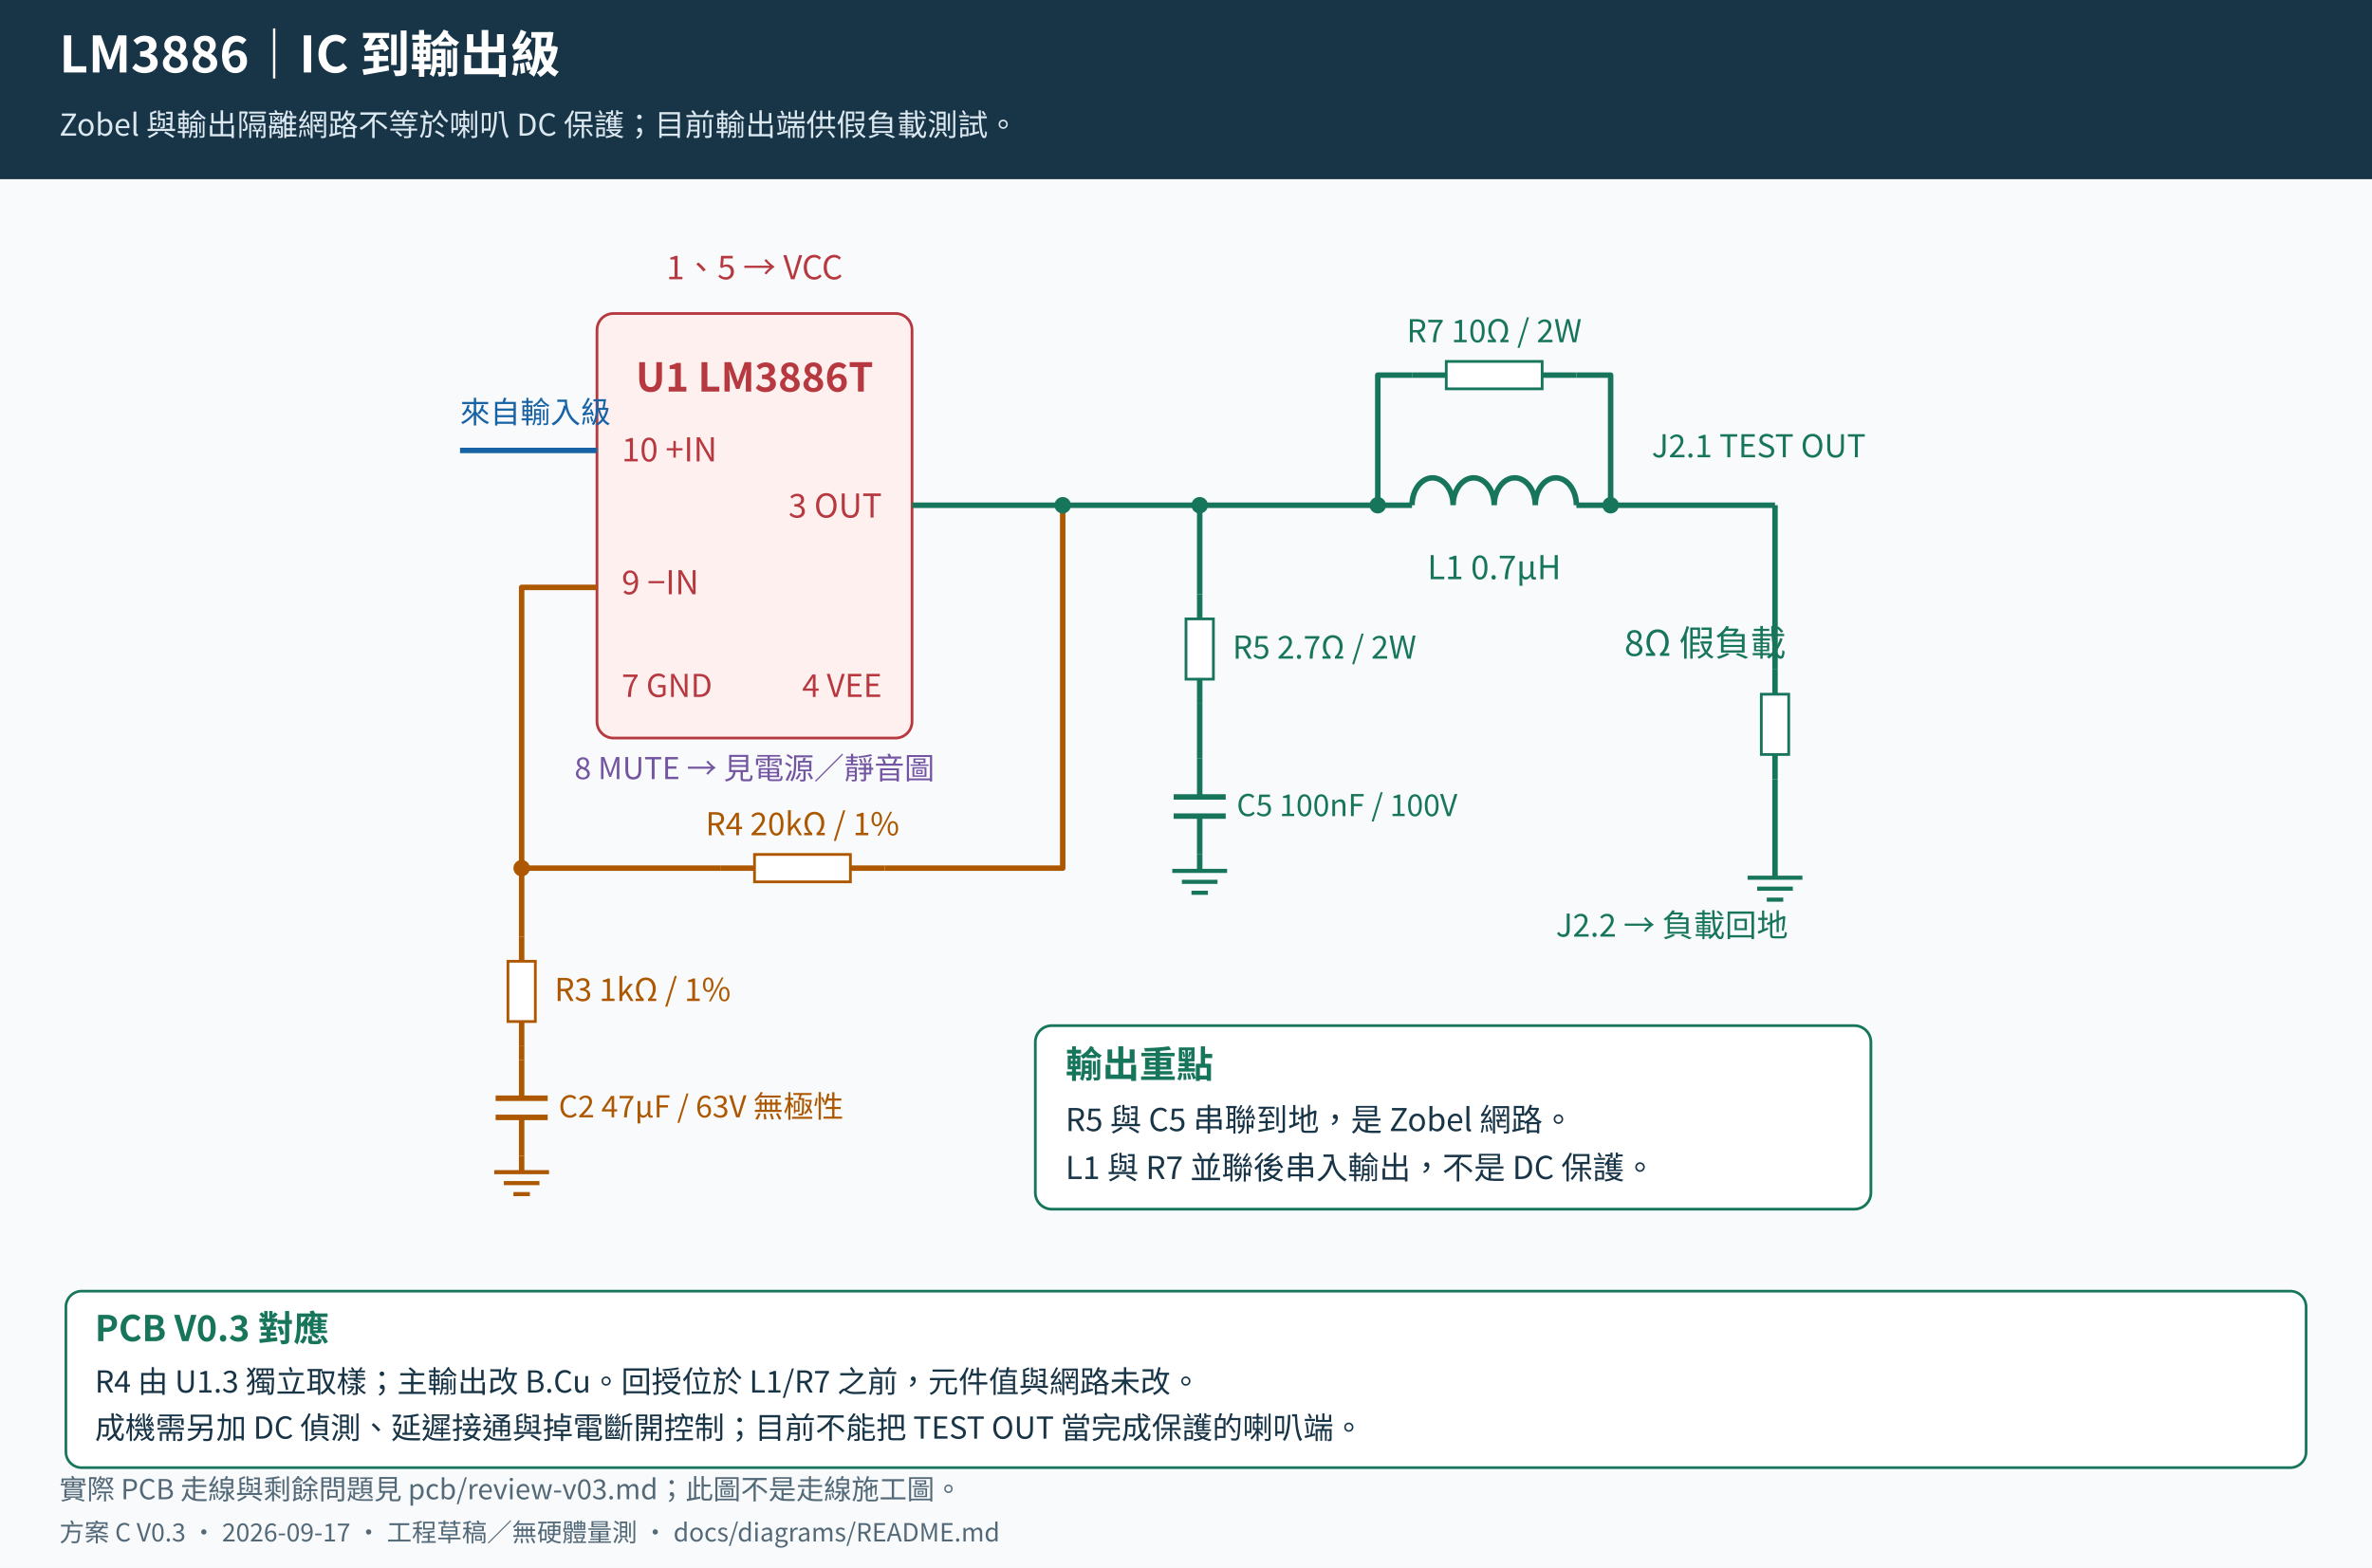
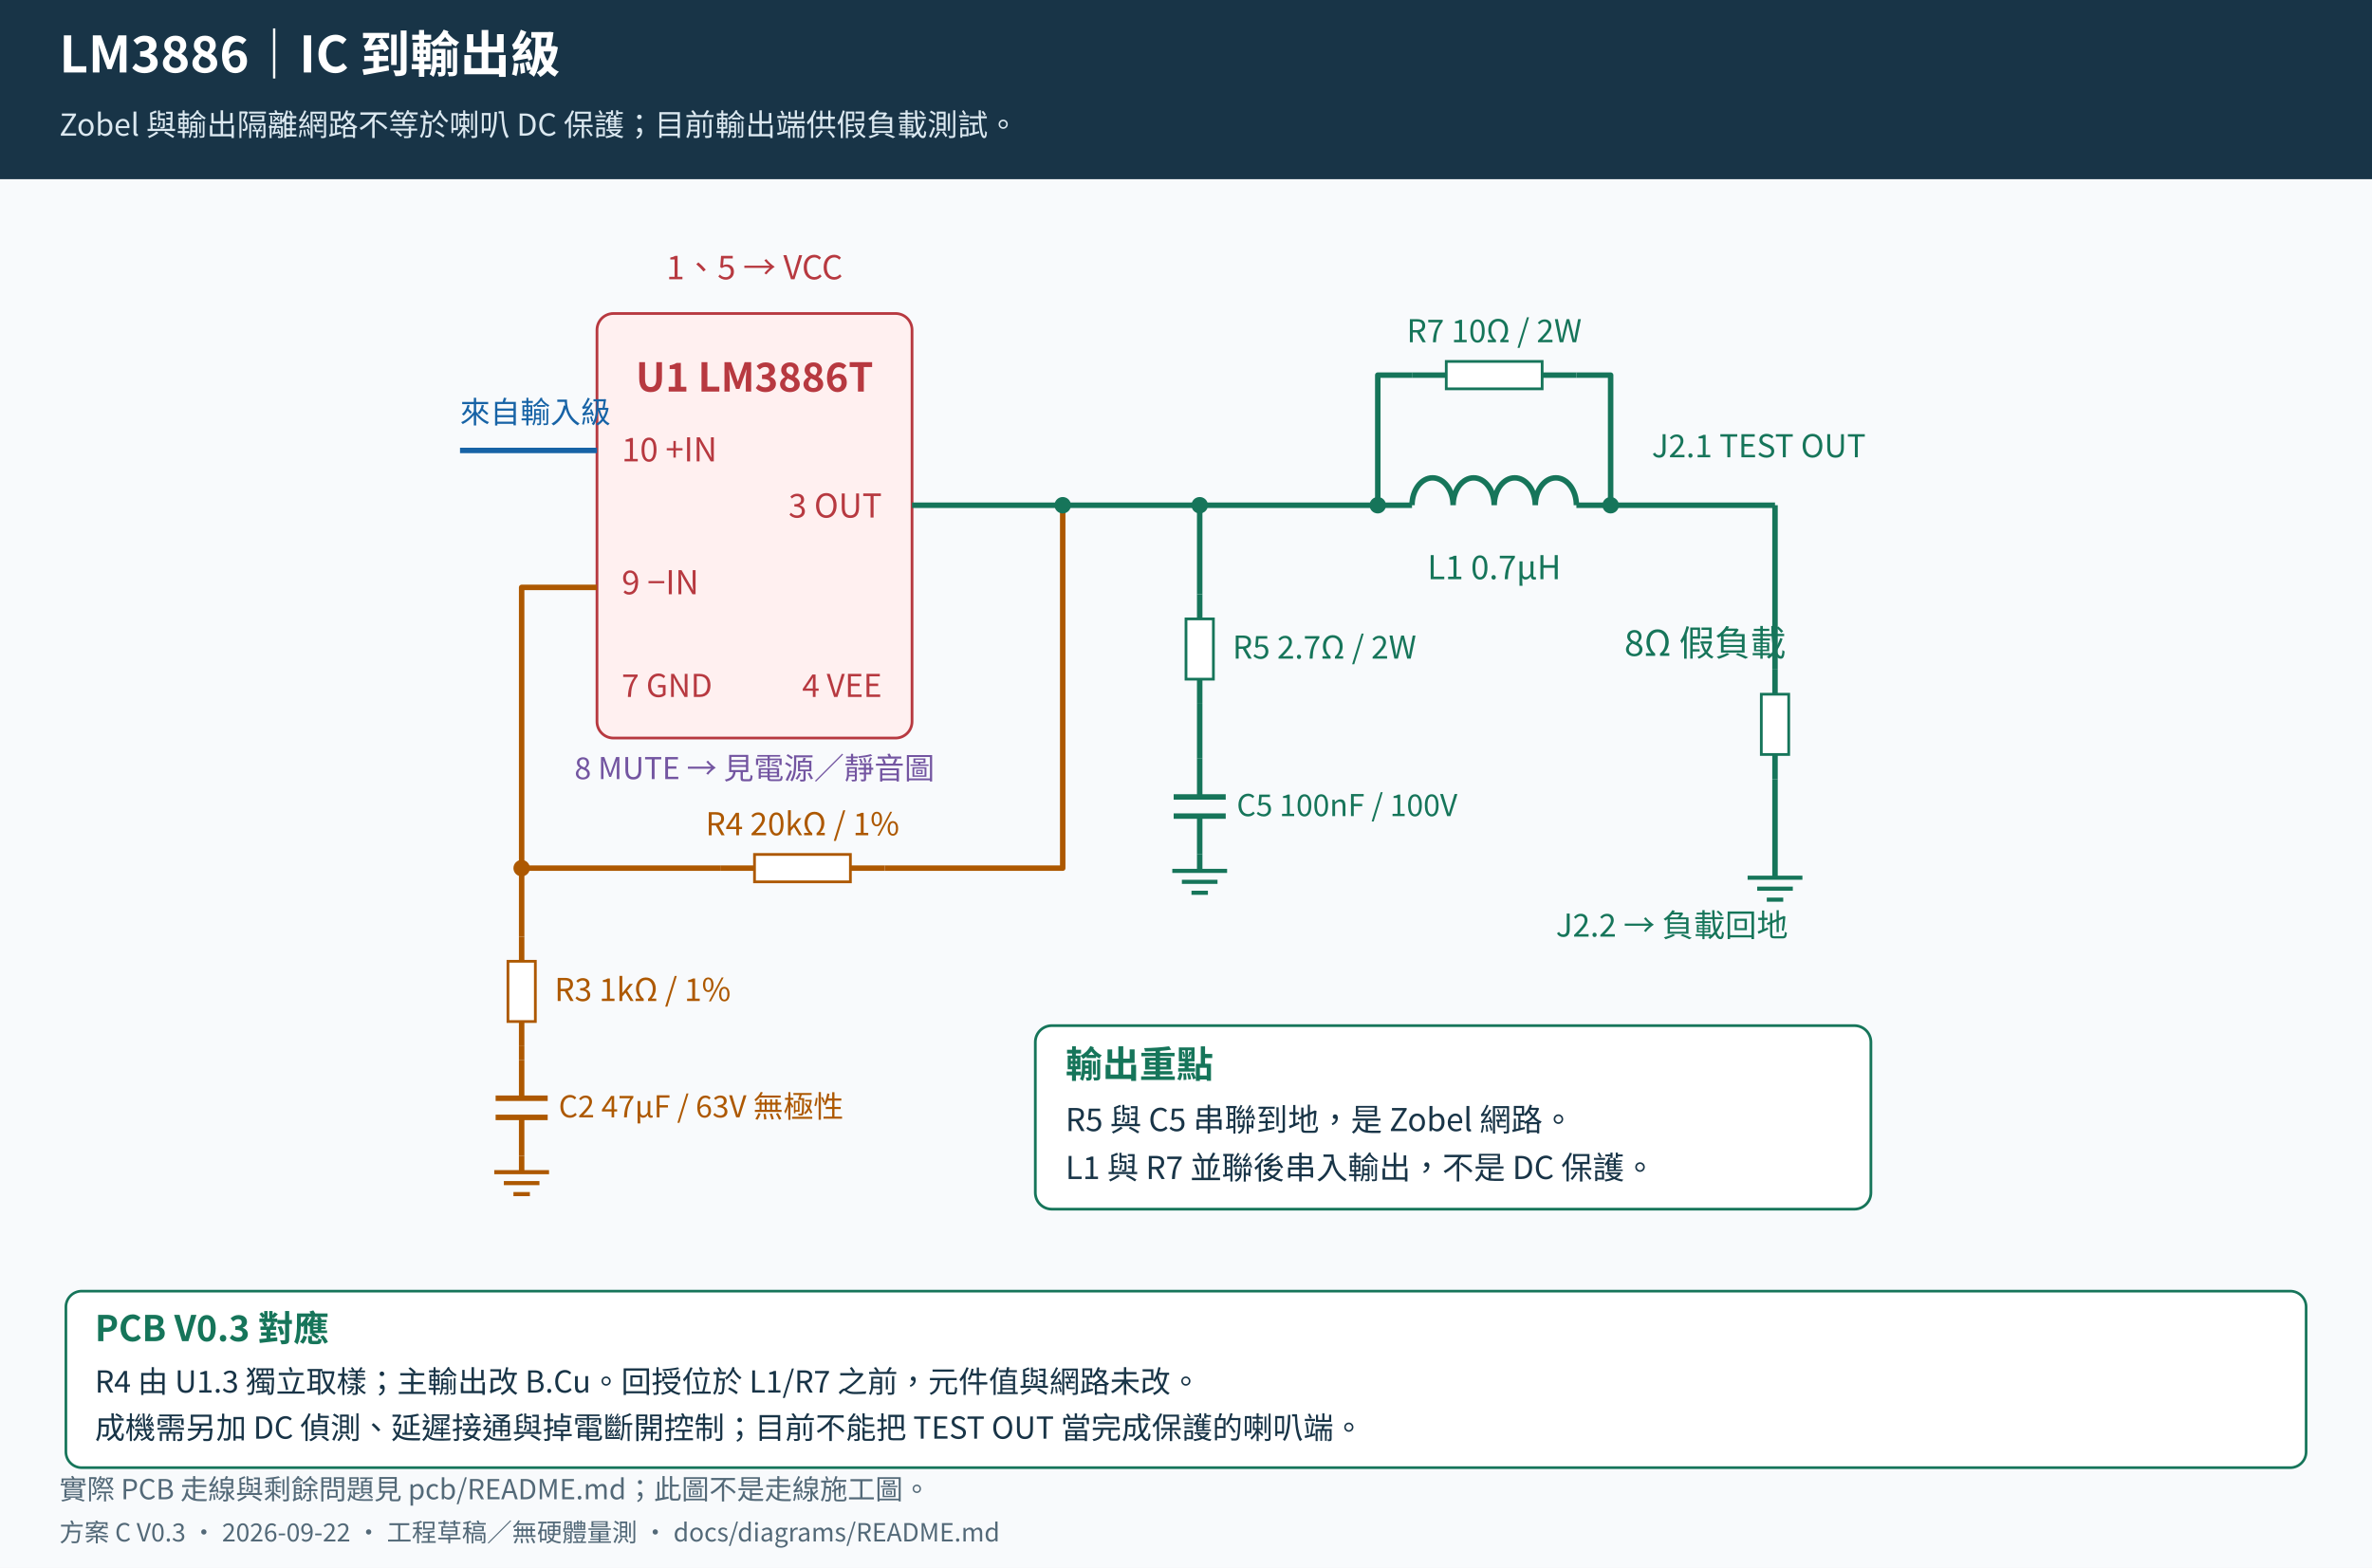
<svg xmlns="http://www.w3.org/2000/svg" width="1800" height="1190" viewBox="0 0 1800 1190">
  <rect width="1800" height="1190" fill="#f8fafc" />
  <rect x="0" y="0" width="1800" height="135" rx="0" fill="#183447" stroke="#183447" stroke-width="2" />
  <text x="45" y="55" fill="white" font-size="38" font-weight="bold" text-anchor="start" font-family="Microsoft JhengHei, Noto Sans CJK TC, sans-serif">LM3886｜IC 到輸出級</text>
  <text x="45" y="103" fill="#dbe8f0" font-size="23" font-weight="normal" text-anchor="start" font-family="Microsoft JhengHei, Noto Sans CJK TC, sans-serif">Zobel 與輸出隔離網路不等於喇叭 DC 保護；目前輸出端供假負載測試。</text>
  <svg x="25" y="160" width="1750" height="790" overflow="hidden" viewBox="680 85 1100 760">
    <rect width="1800" height="870" fill="#f8fafc" />
    <text x="80" y="65" fill="#183447" font-size="25" font-weight="normal" text-anchor="start" font-family="Microsoft JhengHei, Noto Sans CJK TC, sans-serif">左聲道 U1；右聲道 U2 相同，R/C 編號加 100，L1→L2、J1/J2→J3/J4。</text>
    <rect x="800" y="160" width="230" height="310" rx="12" fill="#fff0f0" stroke="#b73940" stroke-width="2" />
    <text x="915" y="217" fill="#b73940" font-size="29" font-weight="bold" text-anchor="middle" font-family="Microsoft JhengHei, Noto Sans CJK TC, sans-serif">U1 LM3886T</text>
    <text x="818" y="268" fill="#b73940" font-size="24" font-weight="normal" text-anchor="start" font-family="Microsoft JhengHei, Noto Sans CJK TC, sans-serif">10  +IN</text>
    <text x="818" y="365" fill="#b73940" font-size="24" font-weight="normal" text-anchor="start" font-family="Microsoft JhengHei, Noto Sans CJK TC, sans-serif">9   −IN</text>
    <text x="1008" y="309" fill="#b73940" font-size="24" font-weight="normal" text-anchor="end" font-family="Microsoft JhengHei, Noto Sans CJK TC, sans-serif">3 OUT</text>
    <text x="818" y="440" fill="#b73940" font-size="23" font-weight="normal" text-anchor="start" font-family="Microsoft JhengHei, Noto Sans CJK TC, sans-serif">7 GND</text>
    <text x="1008" y="440" fill="#b73940" font-size="23" font-weight="normal" text-anchor="end" font-family="Microsoft JhengHei, Noto Sans CJK TC, sans-serif">4 VEE</text>
    <text x="915" y="135" fill="#b73940" font-size="24" font-weight="normal" text-anchor="middle" font-family="Microsoft JhengHei, Noto Sans CJK TC, sans-serif">1、5 → VCC</text>
    <text x="915" y="500" fill="#7355a1" font-size="22" font-weight="normal" text-anchor="middle" font-family="Microsoft JhengHei, Noto Sans CJK TC, sans-serif">8 MUTE → 見電源／靜音圖</text>
    <polyline points="700,260 800,260" fill="none" stroke="#1763a6" stroke-width="4" stroke-linejoin="round" />
    <text x="700" y="240" fill="#1763a6" font-size="22" font-weight="normal" text-anchor="start" font-family="Microsoft JhengHei, Noto Sans CJK TC, sans-serif">來自輸入級</text>
    <polyline points="800,360 745,360 745,565 890,565" fill="none" stroke="#ad5800" stroke-width="4" stroke-linejoin="round" />
    <polyline points="890,565 915,565" fill="none" stroke="#ad5800" stroke-width="4" stroke-linejoin="round" />
    <rect x="915" y="555" width="70" height="20" rx="0" fill="#fff" stroke="#ad5800" stroke-width="2" />
    <polyline points="985,565 1010,565" fill="none" stroke="#ad5800" stroke-width="4" stroke-linejoin="round" />
    <text x="950" y="541" fill="#ad5800" font-size="23" font-weight="normal" text-anchor="middle" font-family="Microsoft JhengHei, Noto Sans CJK TC, sans-serif">R4 20kΩ / 1%</text>
    <polyline points="1010,565 1140,565 1140,300" fill="none" stroke="#ad5800" stroke-width="4" stroke-linejoin="round" />
    <circle cx="745" cy="565" r="6" fill="#ad5800" />
    <polyline points="745,565 745,615" fill="none" stroke="#ad5800" stroke-width="4" stroke-linejoin="round" />
    <polyline points="745,615 745,633" fill="none" stroke="#ad5800" stroke-width="4" stroke-linejoin="round" />
    <rect x="735" y="633" width="20" height="44" rx="0" fill="#fff" stroke="#ad5800" stroke-width="2" />
    <polyline points="745,677 745,695" fill="none" stroke="#ad5800" stroke-width="4" stroke-linejoin="round" />
    <text x="769" y="662" fill="#ad5800" font-size="23" font-weight="normal" text-anchor="start" font-family="Microsoft JhengHei, Noto Sans CJK TC, sans-serif">R3 1kΩ / 1%</text>
    <polyline points="745,695 745,705" fill="none" stroke="#ad5800" stroke-width="4" stroke-linejoin="round" />
    <polyline points="745,705 745,733" fill="none" stroke="#ad5800" stroke-width="4" stroke-linejoin="round" />
    <polyline points="726,733 764,733" fill="none" stroke="#ad5800" stroke-width="4" stroke-linejoin="round" />
    <polyline points="726,747 764,747" fill="none" stroke="#ad5800" stroke-width="4" stroke-linejoin="round" />
    <polyline points="745,747 745,775" fill="none" stroke="#ad5800" stroke-width="4" stroke-linejoin="round" />
    <text x="772" y="747" fill="#ad5800" font-size="22" font-weight="normal" text-anchor="start" font-family="Microsoft JhengHei, Noto Sans CJK TC, sans-serif">C2 47µF / 63V 無極性</text>
    <polyline points="745,775 745,787" fill="none" stroke="#ad5800" stroke-width="4" stroke-linejoin="round" />
    <polyline points="725,787 765,787" fill="none" stroke="#ad5800" stroke-width="3" stroke-linejoin="round" />
    <polyline points="732,795 758,795" fill="none" stroke="#ad5800" stroke-width="3" stroke-linejoin="round" />
    <polyline points="739,803 751,803" fill="none" stroke="#ad5800" stroke-width="3" stroke-linejoin="round" />
    <polyline points="1030,300 1370,300" fill="none" stroke="#16755a" stroke-width="4" stroke-linejoin="round" />
    <circle cx="1140" cy="300" r="6" fill="#16755a" />
    <circle cx="1240" cy="300" r="6" fill="#16755a" />
    <polyline points="1240,300 1240,365" fill="none" stroke="#16755a" stroke-width="4" stroke-linejoin="round" />
    <polyline points="1240,365 1240,383" fill="none" stroke="#16755a" stroke-width="4" stroke-linejoin="round" />
    <rect x="1230" y="383" width="20" height="44" rx="0" fill="#fff" stroke="#16755a" stroke-width="2" />
    <polyline points="1240,427 1240,445" fill="none" stroke="#16755a" stroke-width="4" stroke-linejoin="round" />
    <text x="1264" y="412" fill="#16755a" font-size="23" font-weight="normal" text-anchor="start" font-family="Microsoft JhengHei, Noto Sans CJK TC, sans-serif">R5 2.7Ω / 2W</text>
    <polyline points="1240,445 1240,485" fill="none" stroke="#16755a" stroke-width="4" stroke-linejoin="round" />
    <polyline points="1240,485 1240,513" fill="none" stroke="#16755a" stroke-width="4" stroke-linejoin="round" />
    <polyline points="1221,513 1259,513" fill="none" stroke="#16755a" stroke-width="4" stroke-linejoin="round" />
    <polyline points="1221,527 1259,527" fill="none" stroke="#16755a" stroke-width="4" stroke-linejoin="round" />
    <polyline points="1240,527 1240,555" fill="none" stroke="#16755a" stroke-width="4" stroke-linejoin="round" />
    <text x="1267" y="527" fill="#16755a" font-size="22" font-weight="normal" text-anchor="start" font-family="Microsoft JhengHei, Noto Sans CJK TC, sans-serif">C5 100nF / 100V</text>
    <polyline points="1240,555 1240,567" fill="none" stroke="#16755a" stroke-width="4" stroke-linejoin="round" />
    <polyline points="1220,567 1260,567" fill="none" stroke="#16755a" stroke-width="3" stroke-linejoin="round" />
    <polyline points="1227,575 1253,575" fill="none" stroke="#16755a" stroke-width="3" stroke-linejoin="round" />
    <polyline points="1234,583 1246,583" fill="none" stroke="#16755a" stroke-width="3" stroke-linejoin="round" />
    <path d="M 1395 300 a 15 20 0 0 1 30 0 a 15 20 0 0 1 30 0 a 15 20 0 0 1 30 0 a 15 20 0 0 1 30 0" fill="none" stroke="#16755a" stroke-width="4" />
    <polyline points="1370,300 1395,300" fill="none" stroke="#16755a" stroke-width="4" stroke-linejoin="round" />
    <polyline points="1515,300 1660,300" fill="none" stroke="#16755a" stroke-width="4" stroke-linejoin="round" />
    <text x="1455" y="354" fill="#16755a" font-size="24" font-weight="normal" text-anchor="middle" font-family="Microsoft JhengHei, Noto Sans CJK TC, sans-serif">L1 0.7µH</text>
    <polyline points="1370,300 1370,205 1395,205" fill="none" stroke="#16755a" stroke-width="4" stroke-linejoin="round" />
    <polyline points="1395,205 1420,205" fill="none" stroke="#16755a" stroke-width="4" stroke-linejoin="round" />
    <rect x="1420" y="195" width="70" height="20" rx="0" fill="#fff" stroke="#16755a" stroke-width="2" />
    <polyline points="1490,205 1515,205" fill="none" stroke="#16755a" stroke-width="4" stroke-linejoin="round" />
    <text x="1455" y="181" fill="#16755a" font-size="23" font-weight="normal" text-anchor="middle" font-family="Microsoft JhengHei, Noto Sans CJK TC, sans-serif">R7 10Ω / 2W</text>
    <polyline points="1515,205 1540,205 1540,300" fill="none" stroke="#16755a" stroke-width="4" stroke-linejoin="round" />
    <circle cx="1370" cy="300" r="6" fill="#16755a" />
    <circle cx="1540" cy="300" r="6" fill="#16755a" />
    <text x="1570" y="265" fill="#16755a" font-size="23" font-weight="normal" text-anchor="start" font-family="Microsoft JhengHei, Noto Sans CJK TC, sans-serif">J2.1 TEST OUT</text>
    <text x="1550" y="410" fill="#16755a" font-size="26" font-weight="normal" text-anchor="start" font-family="Microsoft JhengHei, Noto Sans CJK TC, sans-serif">8Ω 假負載</text>
    <polyline points="1660,420 1660,438" fill="none" stroke="#16755a" stroke-width="4" stroke-linejoin="round" />
    <rect x="1650" y="438" width="20" height="44" rx="0" fill="#fff" stroke="#16755a" stroke-width="2" />
    <polyline points="1660,482 1660,500" fill="none" stroke="#16755a" stroke-width="4" stroke-linejoin="round" />
    <text x="1684" y="467" fill="#16755a" font-size="23" font-weight="normal" text-anchor="start" font-family="Microsoft JhengHei, Noto Sans CJK TC, sans-serif" />
    <polyline points="1660,300 1660,420" fill="none" stroke="#16755a" stroke-width="4" stroke-linejoin="round" />
    <polyline points="1660,500 1660,560" fill="none" stroke="#16755a" stroke-width="4" stroke-linejoin="round" />
    <polyline points="1660,560 1660,572" fill="none" stroke="#16755a" stroke-width="4" stroke-linejoin="round" />
    <polyline points="1640,572 1680,572" fill="none" stroke="#16755a" stroke-width="3" stroke-linejoin="round" />
    <polyline points="1647,580 1673,580" fill="none" stroke="#16755a" stroke-width="3" stroke-linejoin="round" />
    <polyline points="1654,588 1666,588" fill="none" stroke="#16755a" stroke-width="3" stroke-linejoin="round" />
    <text x="1500" y="615" fill="#16755a" font-size="23" font-weight="normal" text-anchor="start" font-family="Microsoft JhengHei, Noto Sans CJK TC, sans-serif">J2.2 → 負載回地</text>
    <rect x="1120" y="680" width="610" height="134" rx="12" fill="#fff" stroke="#16755a" stroke-width="2" />
    <text x="1142" y="718" fill="#16755a" font-size="27" font-weight="bold" text-anchor="start" font-family="Microsoft JhengHei, Noto Sans CJK TC, sans-serif">輸出重點</text>
    <text x="1142" y="757" fill="#183447" font-size="23" font-weight="normal" text-anchor="start" font-family="Microsoft JhengHei, Noto Sans CJK TC, sans-serif">R5 與 C5 串聯到地，是 Zobel 網路。</text>
    <text x="1142" y="792" fill="#183447" font-size="23" font-weight="normal" text-anchor="start" font-family="Microsoft JhengHei, Noto Sans CJK TC, sans-serif">L1 與 R7 並聯後串入輸出，不是 DC 保護。</text>
  </svg>
  <rect x="50" y="980" width="1700" height="134" rx="12" fill="#fff" stroke="#16755a" stroke-width="2" />
  <text x="72" y="1018" fill="#16755a" font-size="27" font-weight="bold" text-anchor="start" font-family="Microsoft JhengHei, Noto Sans CJK TC, sans-serif">PCB V0.3 對應</text>
  <text x="72" y="1057" fill="#183447" font-size="23" font-weight="normal" text-anchor="start" font-family="Microsoft JhengHei, Noto Sans CJK TC, sans-serif">R4 由 U1.3 獨立取樣；主輸出改 B.Cu。回授位於 L1/R7 之前，元件值與網路未改。</text>
  <text x="72" y="1092" fill="#183447" font-size="23" font-weight="normal" text-anchor="start" font-family="Microsoft JhengHei, Noto Sans CJK TC, sans-serif">成機需另加 DC 偵測、延遲接通與掉電斷開控制；目前不能把 TEST OUT 當完成保護的喇叭端。</text>
-   <text x="45" y="1138" fill="#536978" font-size="21" font-weight="normal" text-anchor="start" font-family="Microsoft JhengHei, Noto Sans CJK TC, sans-serif">實際 PCB 走線與剩餘問題見 pcb/review-v03.md；此圖不是走線施工圖。</text>
-   <text x="45" y="1170" fill="#536978" font-size="19" font-weight="normal" text-anchor="start" font-family="Microsoft JhengHei, Noto Sans CJK TC, sans-serif">方案 C V0.3  •  2026-09-17  •  工程草稿／無硬體量測  •  docs/diagrams/README.md</text>
+   <text x="45" y="1138" fill="#536978" font-size="21" font-weight="normal" text-anchor="start" font-family="Microsoft JhengHei, Noto Sans CJK TC, sans-serif">實際 PCB 走線與剩餘問題見 pcb/README.md；此圖不是走線施工圖。</text>
+   <text x="45" y="1170" fill="#536978" font-size="19" font-weight="normal" text-anchor="start" font-family="Microsoft JhengHei, Noto Sans CJK TC, sans-serif">方案 C V0.3  •  2026-09-22  •  工程草稿／無硬體量測  •  docs/diagrams/README.md</text>
</svg>
